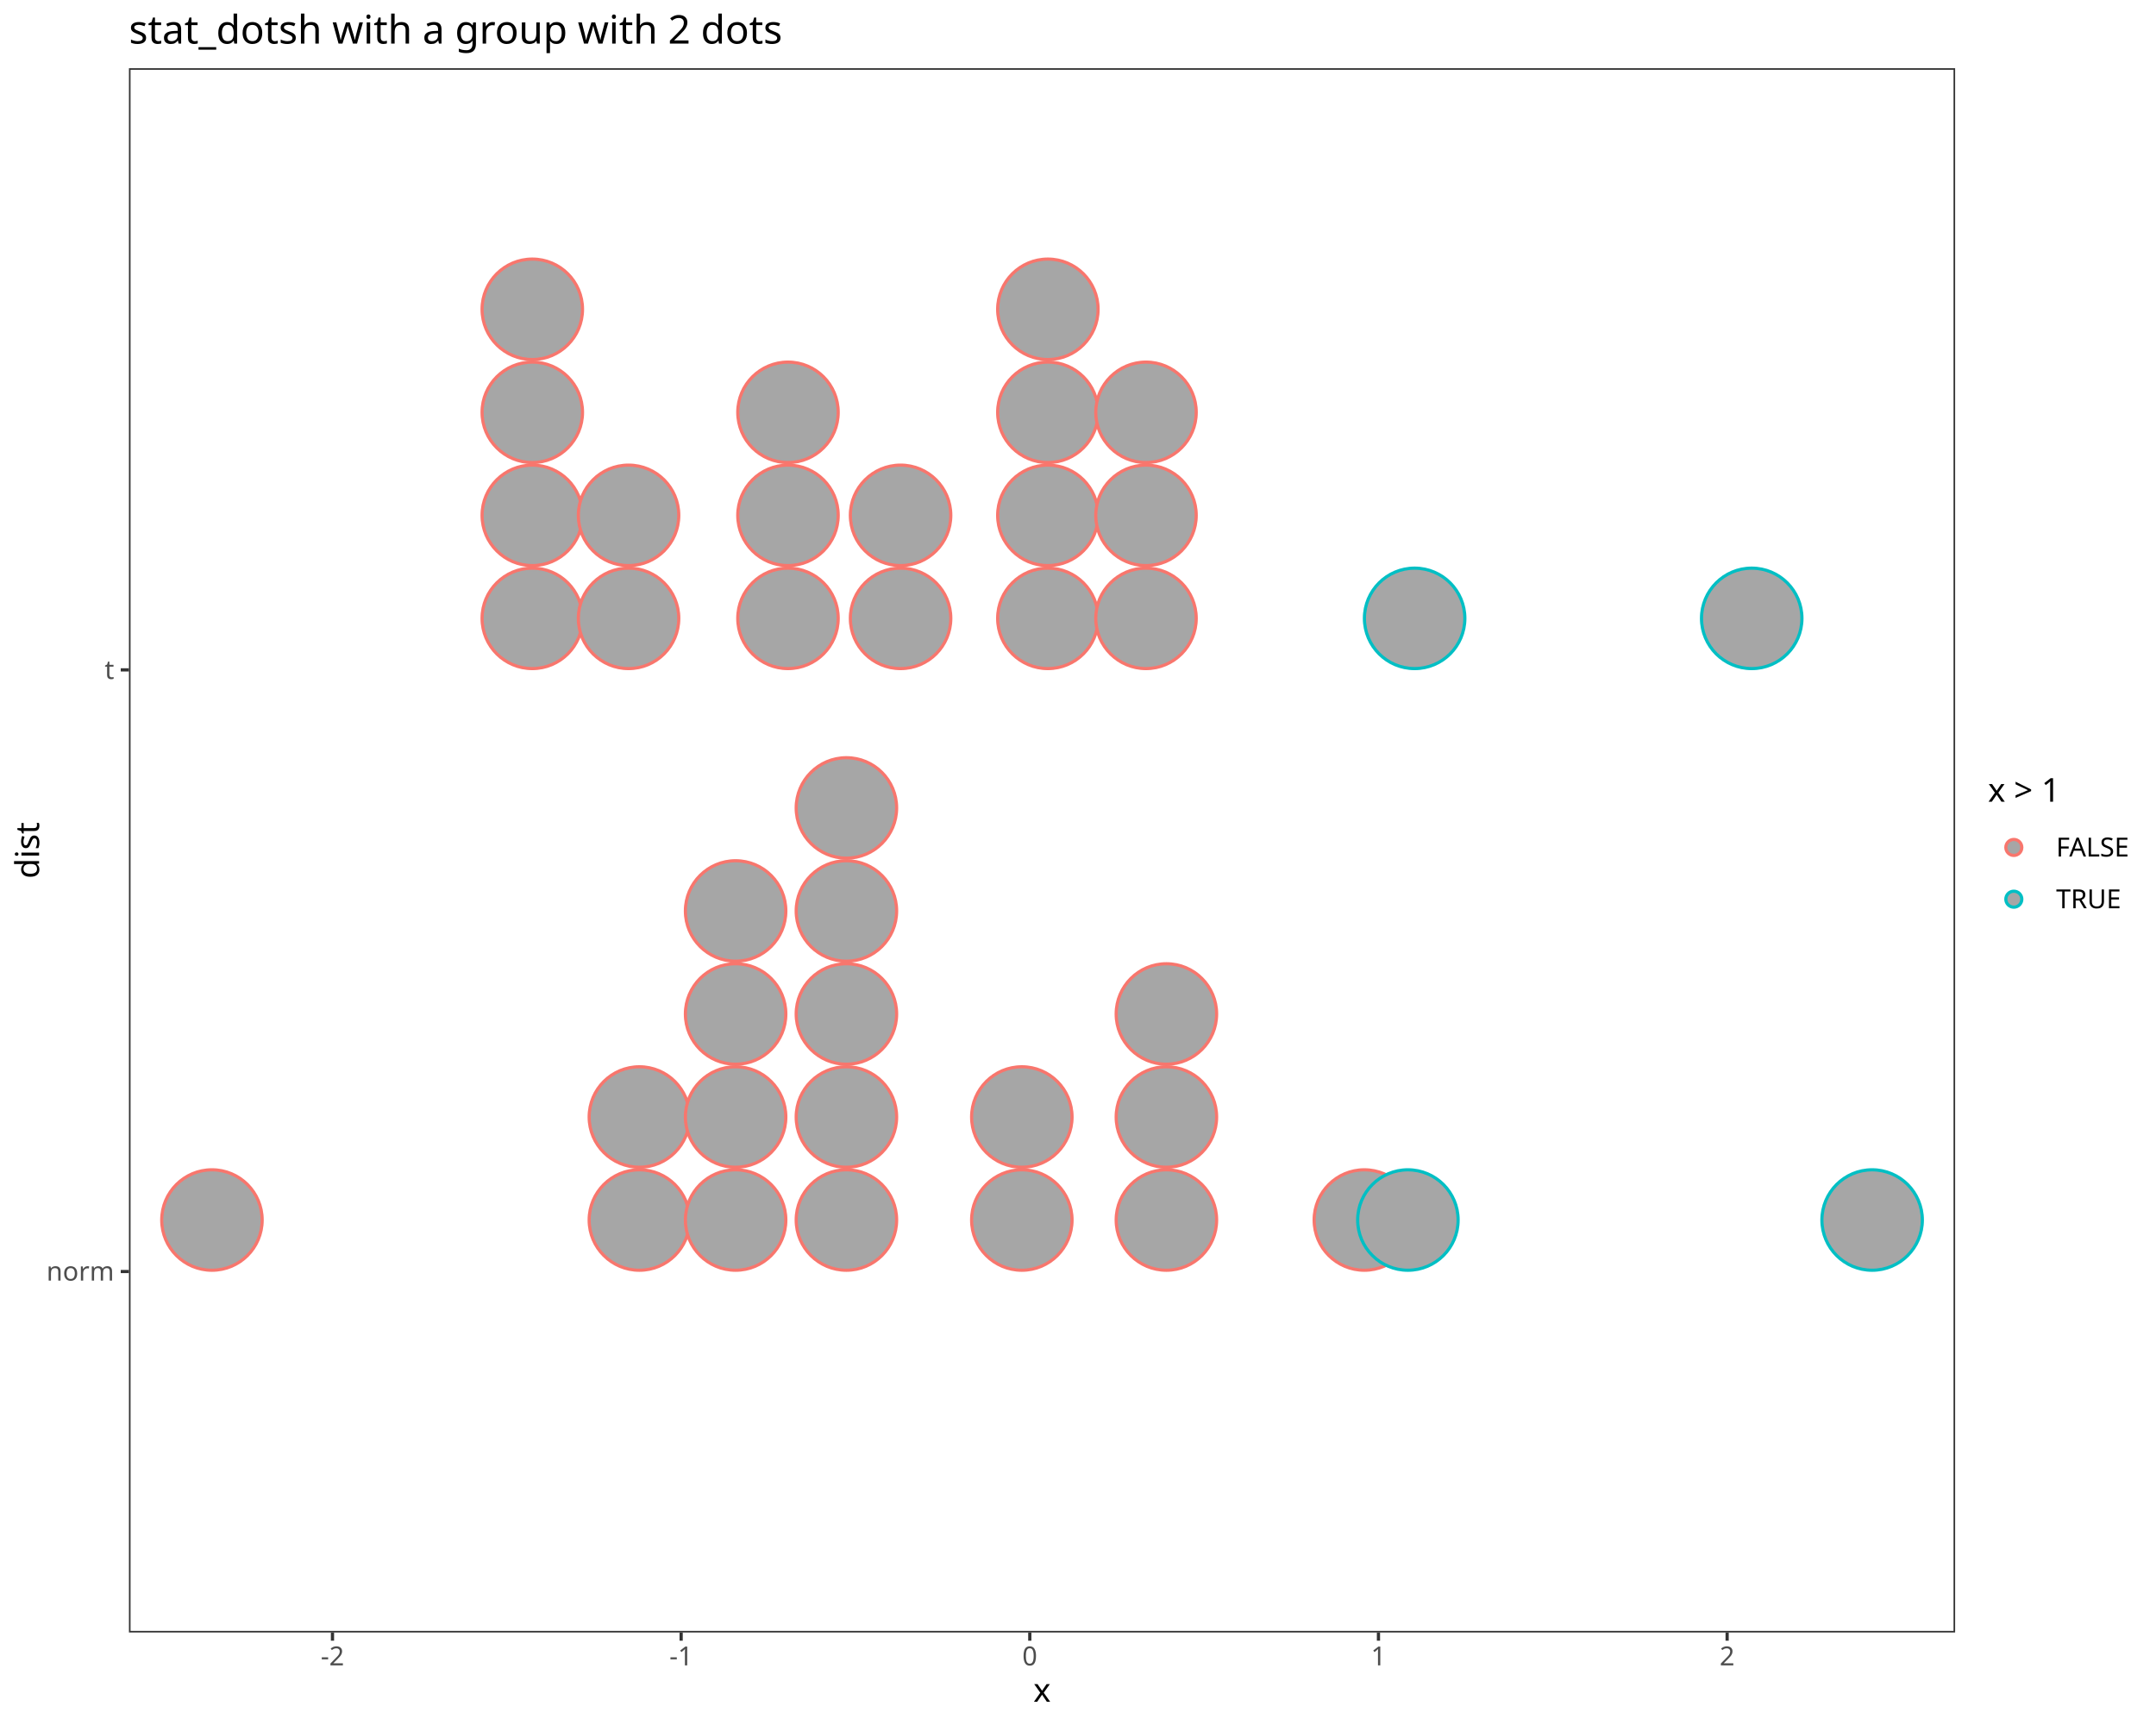
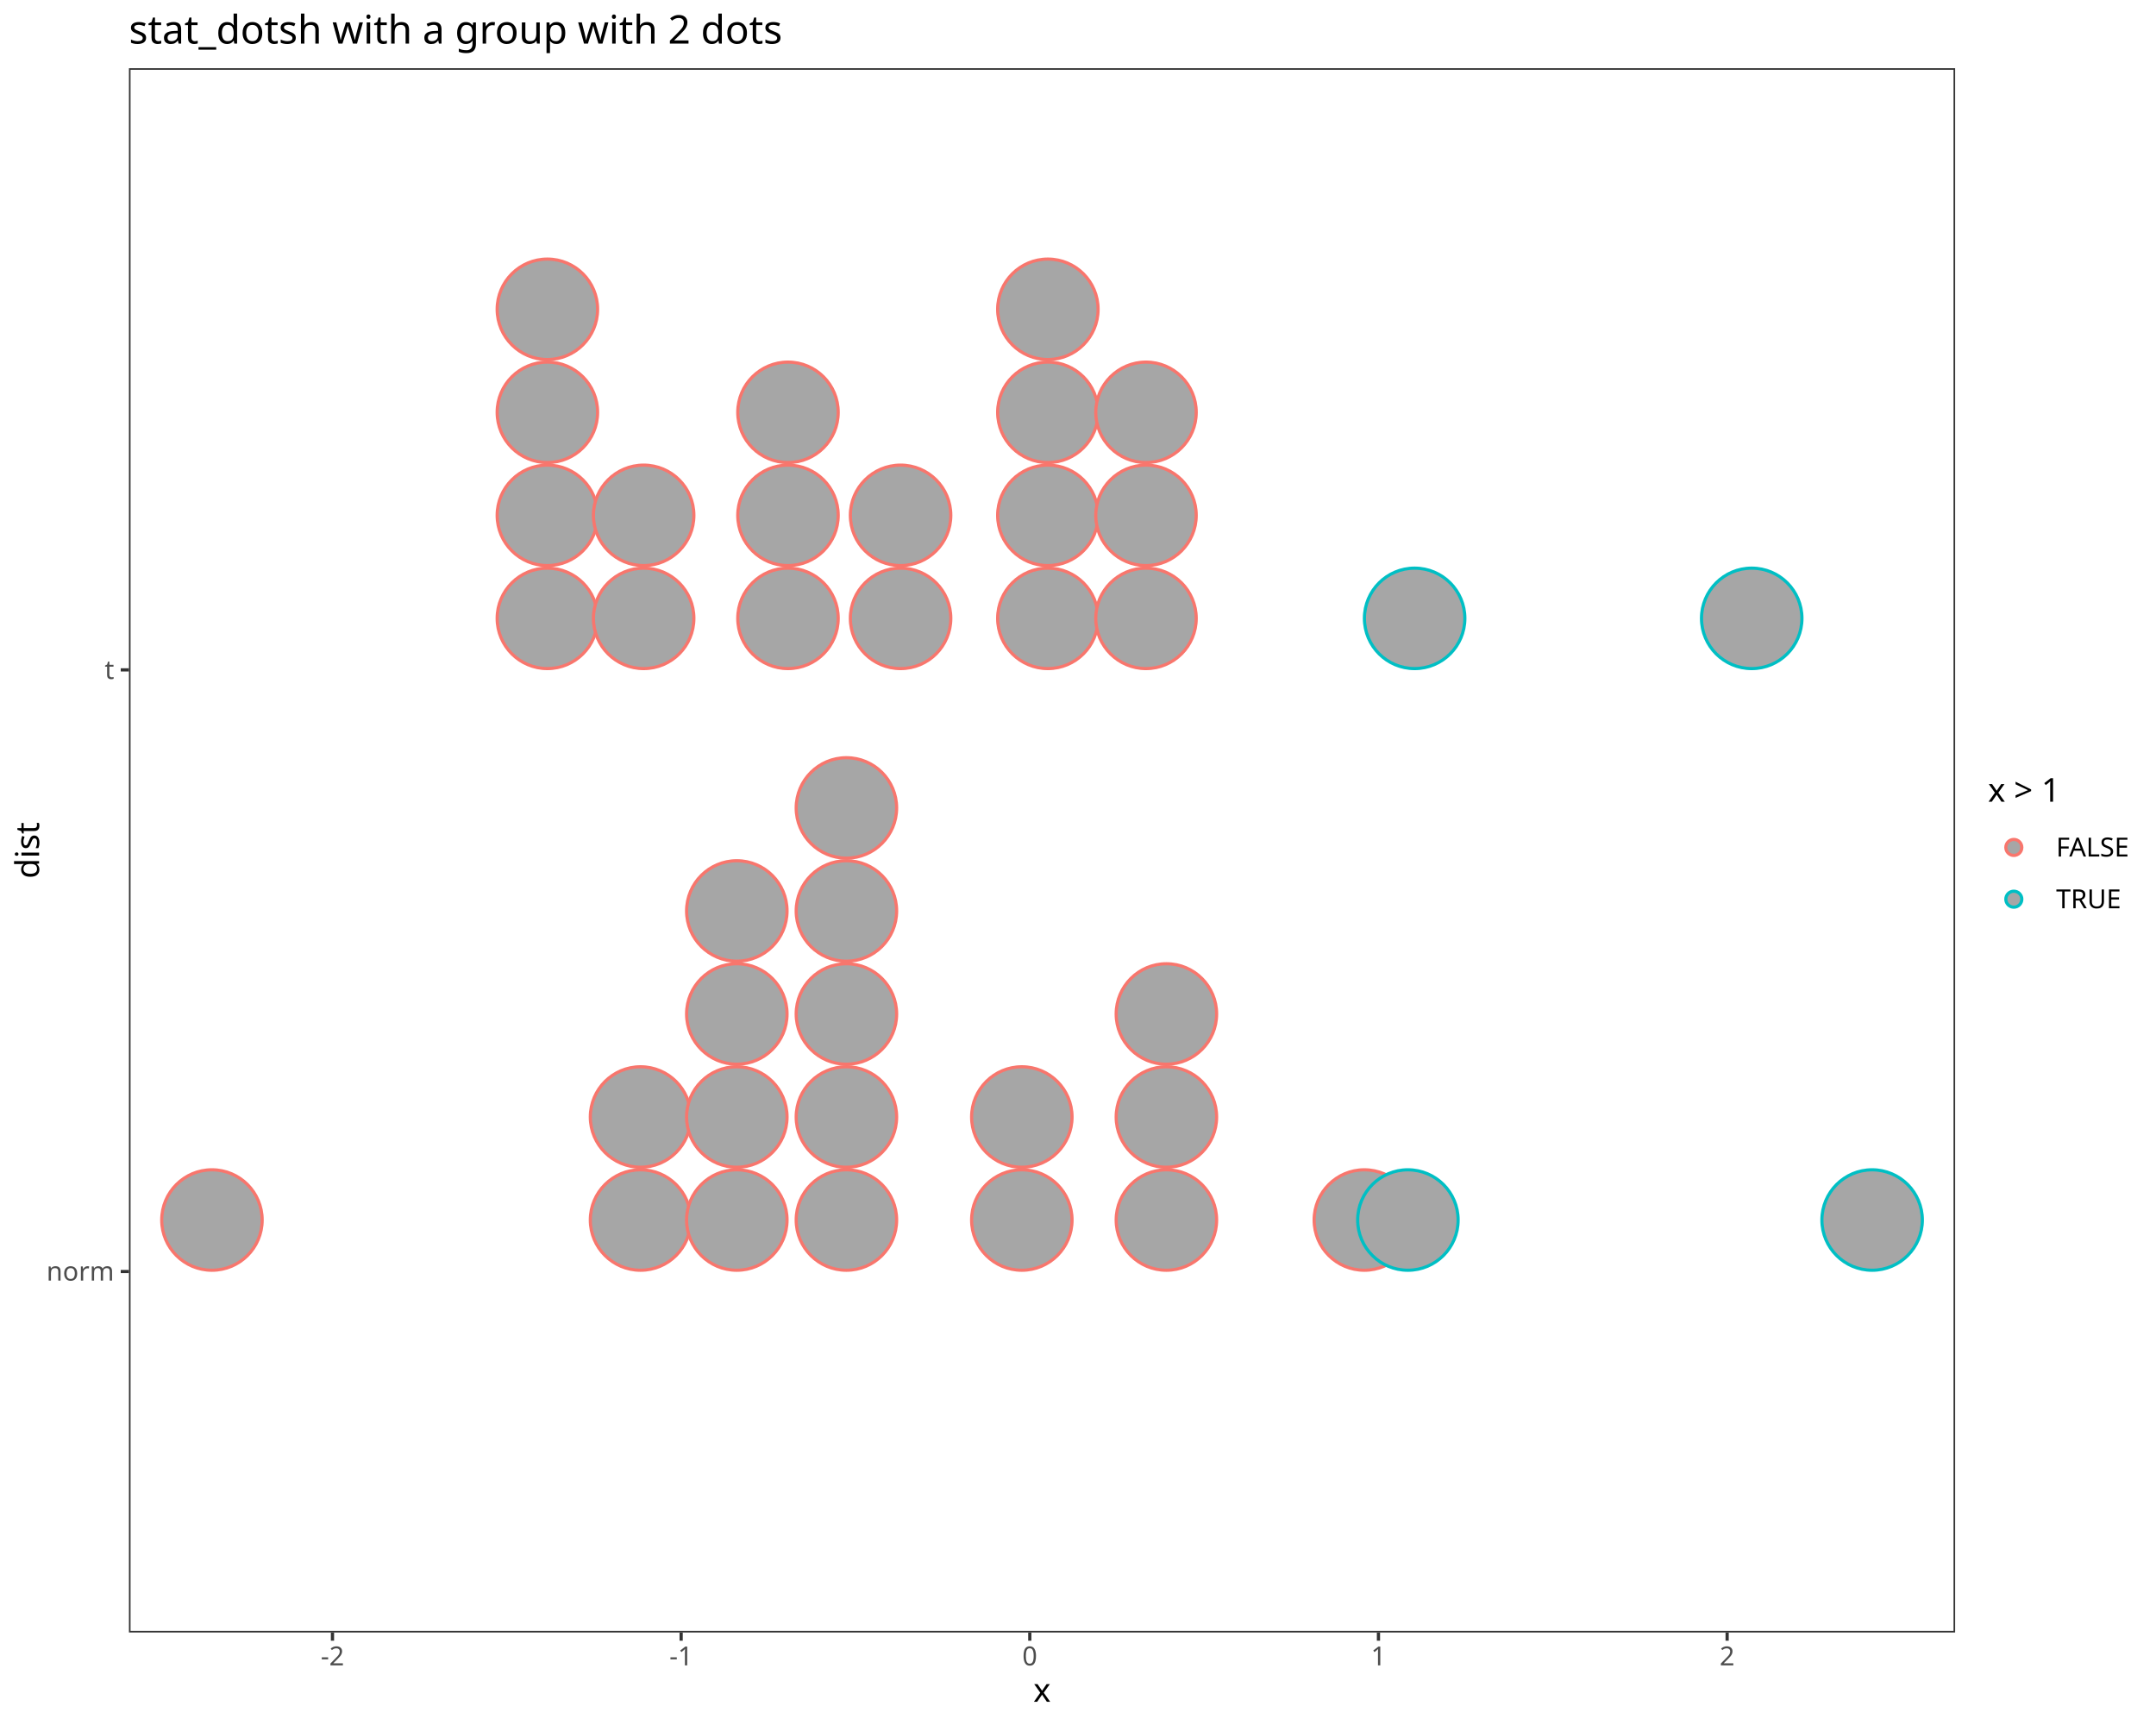
<svg xmlns="http://www.w3.org/2000/svg" class="svglite" data-engine-version="2.0" width="720.00pt" height="576.00pt" viewBox="0 0 720.00 576.00">
  <defs>
    <style type="text/css">
    .svglite line, .svglite polyline, .svglite polygon, .svglite path, .svglite rect, .svglite circle {
      fill: none;
      stroke: #000000;
      stroke-linecap: round;
      stroke-linejoin: round;
      stroke-miterlimit: 10.00;
    }
  </style>
  </defs>
  <rect width="100%" height="100%" style="stroke: none; fill: #FFFFFF;" />
  <defs>
    <clipPath id="cpMC4wMHw3MjAuMDB8MC4wMHw1NzYuMDA=">
      <rect x="0.00" y="0.00" width="720.00" height="576.00" />
    </clipPath>
  </defs>
  <g clip-path="url(#cpMC4wMHw3MjAuMDB8MC4wMHw1NzYuMDA=)">
    <rect x="0.00" y="0.00" width="720.00" height="576.00" style="stroke-width: 1.07; stroke: #FFFFFF; fill: #FFFFFF;" />
  </g>
  <defs>
    <clipPath id="cpNDMuMDZ8NjUyLjkyfDIyLjc4fDU0NS4xMQ==">
      <rect x="43.06" y="22.78" width="609.86" height="522.33" />
    </clipPath>
  </defs>
  <g clip-path="url(#cpNDMuMDZ8NjUyLjkyfDIyLjc4fDU0NS4xMQ==)">
    <rect x="43.06" y="22.78" width="609.86" height="522.33" style="stroke-width: 1.07; stroke: none; fill: #FFFFFF;" />
    <circle cx="70.78" cy="407.38" r="16.77" style="stroke-width: 1.06; stroke: #F8766D; fill: #A6A6A6;" />
-     <circle cx="213.52" cy="407.38" r="16.77" style="stroke-width: 1.06; stroke: #F8766D; fill: #A6A6A6;" />
-     <circle cx="213.52" cy="372.98" r="16.77" style="stroke-width: 1.06; stroke: #F8766D; fill: #A6A6A6;" />
-     <circle cx="245.66" cy="407.38" r="16.77" style="stroke-width: 1.06; stroke: #F8766D; fill: #A6A6A6;" />
-     <circle cx="245.66" cy="372.98" r="16.77" style="stroke-width: 1.06; stroke: #F8766D; fill: #A6A6A6;" />
-     <circle cx="245.66" cy="338.58" r="16.77" style="stroke-width: 1.06; stroke: #F8766D; fill: #A6A6A6;" />
-     <circle cx="245.66" cy="304.18" r="16.77" style="stroke-width: 1.06; stroke: #F8766D; fill: #A6A6A6;" />
+     <circle cx="213.91" cy="407.38" r="16.77" style="stroke-width: 1.06; stroke: #F8766D; fill: #A6A6A6;" />
+     <circle cx="213.91" cy="372.98" r="16.77" style="stroke-width: 1.06; stroke: #F8766D; fill: #A6A6A6;" />
+     <circle cx="246.06" cy="407.38" r="16.77" style="stroke-width: 1.06; stroke: #F8766D; fill: #A6A6A6;" />
+     <circle cx="246.06" cy="372.98" r="16.77" style="stroke-width: 1.06; stroke: #F8766D; fill: #A6A6A6;" />
+     <circle cx="246.06" cy="338.58" r="16.77" style="stroke-width: 1.06; stroke: #F8766D; fill: #A6A6A6;" />
+     <circle cx="246.06" cy="304.18" r="16.77" style="stroke-width: 1.06; stroke: #F8766D; fill: #A6A6A6;" />
    <circle cx="282.66" cy="407.38" r="16.77" style="stroke-width: 1.06; stroke: #F8766D; fill: #A6A6A6;" />
    <circle cx="282.66" cy="372.98" r="16.77" style="stroke-width: 1.06; stroke: #F8766D; fill: #A6A6A6;" />
    <circle cx="282.66" cy="338.58" r="16.77" style="stroke-width: 1.06; stroke: #F8766D; fill: #A6A6A6;" />
    <circle cx="282.66" cy="304.18" r="16.77" style="stroke-width: 1.06; stroke: #F8766D; fill: #A6A6A6;" />
    <circle cx="282.66" cy="269.78" r="16.77" style="stroke-width: 1.06; stroke: #F8766D; fill: #A6A6A6;" />
    <circle cx="341.24" cy="407.38" r="16.77" style="stroke-width: 1.06; stroke: #F8766D; fill: #A6A6A6;" />
    <circle cx="341.24" cy="372.98" r="16.77" style="stroke-width: 1.06; stroke: #F8766D; fill: #A6A6A6;" />
    <circle cx="389.52" cy="407.38" r="16.77" style="stroke-width: 1.06; stroke: #F8766D; fill: #A6A6A6;" />
    <circle cx="389.52" cy="372.98" r="16.77" style="stroke-width: 1.06; stroke: #F8766D; fill: #A6A6A6;" />
    <circle cx="389.52" cy="338.58" r="16.77" style="stroke-width: 1.06; stroke: #F8766D; fill: #A6A6A6;" />
    <circle cx="455.63" cy="407.38" r="16.77" style="stroke-width: 1.06; stroke: #F8766D; fill: #A6A6A6;" />
    <circle cx="470.17" cy="407.38" r="16.77" style="stroke-width: 1.06; stroke: #00BFC4; fill: #A6A6A6;" />
    <circle cx="625.20" cy="407.38" r="16.77" style="stroke-width: 1.06; stroke: #00BFC4; fill: #A6A6A6;" />
-     <circle cx="177.76" cy="206.48" r="16.77" style="stroke-width: 1.06; stroke: #F8766D; fill: #A6A6A6;" />
-     <circle cx="177.76" cy="172.08" r="16.77" style="stroke-width: 1.06; stroke: #F8766D; fill: #A6A6A6;" />
-     <circle cx="177.76" cy="137.68" r="16.77" style="stroke-width: 1.06; stroke: #F8766D; fill: #A6A6A6;" />
-     <circle cx="177.76" cy="103.28" r="16.77" style="stroke-width: 1.06; stroke: #F8766D; fill: #A6A6A6;" />
-     <circle cx="209.91" cy="206.48" r="16.77" style="stroke-width: 1.06; stroke: #F8766D; fill: #A6A6A6;" />
-     <circle cx="209.91" cy="172.08" r="16.77" style="stroke-width: 1.06; stroke: #F8766D; fill: #A6A6A6;" />
+     <circle cx="182.80" cy="206.48" r="16.77" style="stroke-width: 1.06; stroke: #F8766D; fill: #A6A6A6;" />
+     <circle cx="182.80" cy="172.08" r="16.77" style="stroke-width: 1.06; stroke: #F8766D; fill: #A6A6A6;" />
+     <circle cx="182.80" cy="137.68" r="16.77" style="stroke-width: 1.06; stroke: #F8766D; fill: #A6A6A6;" />
+     <circle cx="182.80" cy="103.28" r="16.77" style="stroke-width: 1.06; stroke: #F8766D; fill: #A6A6A6;" />
+     <circle cx="214.95" cy="206.48" r="16.77" style="stroke-width: 1.06; stroke: #F8766D; fill: #A6A6A6;" />
+     <circle cx="214.95" cy="172.08" r="16.77" style="stroke-width: 1.06; stroke: #F8766D; fill: #A6A6A6;" />
    <circle cx="263.15" cy="206.48" r="16.77" style="stroke-width: 1.06; stroke: #F8766D; fill: #A6A6A6;" />
    <circle cx="263.15" cy="172.08" r="16.77" style="stroke-width: 1.06; stroke: #F8766D; fill: #A6A6A6;" />
    <circle cx="263.15" cy="137.68" r="16.77" style="stroke-width: 1.06; stroke: #F8766D; fill: #A6A6A6;" />
    <circle cx="300.75" cy="206.48" r="16.77" style="stroke-width: 1.06; stroke: #F8766D; fill: #A6A6A6;" />
    <circle cx="300.75" cy="172.08" r="16.77" style="stroke-width: 1.06; stroke: #F8766D; fill: #A6A6A6;" />
    <circle cx="349.94" cy="206.48" r="16.77" style="stroke-width: 1.06; stroke: #F8766D; fill: #A6A6A6;" />
    <circle cx="349.94" cy="172.08" r="16.77" style="stroke-width: 1.06; stroke: #F8766D; fill: #A6A6A6;" />
    <circle cx="349.94" cy="137.68" r="16.77" style="stroke-width: 1.06; stroke: #F8766D; fill: #A6A6A6;" />
    <circle cx="349.94" cy="103.28" r="16.77" style="stroke-width: 1.06; stroke: #F8766D; fill: #A6A6A6;" />
    <circle cx="382.71" cy="206.48" r="16.77" style="stroke-width: 1.06; stroke: #F8766D; fill: #A6A6A6;" />
    <circle cx="382.71" cy="172.08" r="16.77" style="stroke-width: 1.06; stroke: #F8766D; fill: #A6A6A6;" />
    <circle cx="382.71" cy="137.68" r="16.77" style="stroke-width: 1.06; stroke: #F8766D; fill: #A6A6A6;" />
    <circle cx="472.42" cy="206.48" r="16.77" style="stroke-width: 1.06; stroke: #00BFC4; fill: #A6A6A6;" />
    <circle cx="584.99" cy="206.48" r="16.77" style="stroke-width: 1.06; stroke: #00BFC4; fill: #A6A6A6;" />
    <rect x="43.06" y="22.78" width="609.86" height="522.33" style="stroke-width: 1.07; stroke: #333333;" />
  </g>
  <g clip-path="url(#cpMC4wMHw3MjAuMDB8MC4wMHw1NzYuMDA=)">
    <text x="38.13" y="427.60" text-anchor="end" style="font-size: 8.80px; fill: #4D4D4D; font-family: sans;" textLength="20.05px" lengthAdjust="spacingAndGlyphs">norm</text>
    <text x="38.13" y="226.71" text-anchor="end" style="font-size: 8.80px; fill: #4D4D4D; font-family: sans;" textLength="2.44px" lengthAdjust="spacingAndGlyphs">t</text>
    <polyline points="40.32,424.58 43.06,424.58 " style="stroke-width: 1.07; stroke: #333333; stroke-linecap: butt;" />
    <polyline points="40.32,223.68 43.06,223.68 " style="stroke-width: 1.07; stroke: #333333; stroke-linecap: butt;" />
    <polyline points="111.03,547.85 111.03,545.11 " style="stroke-width: 1.07; stroke: #333333; stroke-linecap: butt;" />
    <polyline points="227.47,547.85 227.47,545.11 " style="stroke-width: 1.07; stroke: #333333; stroke-linecap: butt;" />
    <polyline points="343.90,547.85 343.90,545.11 " style="stroke-width: 1.07; stroke: #333333; stroke-linecap: butt;" />
    <polyline points="460.34,547.85 460.34,545.11 " style="stroke-width: 1.07; stroke: #333333; stroke-linecap: butt;" />
    <polyline points="576.78,547.85 576.78,545.11 " style="stroke-width: 1.07; stroke: #333333; stroke-linecap: butt;" />
    <text x="111.03" y="556.10" text-anchor="middle" style="font-size: 8.80px; fill: #4D4D4D; font-family: sans;" textLength="7.82px" lengthAdjust="spacingAndGlyphs">-2</text>
    <text x="227.47" y="556.10" text-anchor="middle" style="font-size: 8.80px; fill: #4D4D4D; font-family: sans;" textLength="7.82px" lengthAdjust="spacingAndGlyphs">-1</text>
    <text x="343.90" y="556.10" text-anchor="middle" style="font-size: 8.80px; fill: #4D4D4D; font-family: sans;" textLength="4.89px" lengthAdjust="spacingAndGlyphs">0</text>
    <text x="460.34" y="556.10" text-anchor="middle" style="font-size: 8.80px; fill: #4D4D4D; font-family: sans;" textLength="4.89px" lengthAdjust="spacingAndGlyphs">1</text>
    <text x="576.78" y="556.10" text-anchor="middle" style="font-size: 8.80px; fill: #4D4D4D; font-family: sans;" textLength="4.89px" lengthAdjust="spacingAndGlyphs">2</text>
    <text x="347.99" y="568.24" text-anchor="middle" style="font-size: 11.00px; font-family: sans;" textLength="5.50px" lengthAdjust="spacingAndGlyphs">x</text>
    <text transform="translate(13.05,283.95) rotate(-90)" text-anchor="middle" style="font-size: 11.00px; font-family: sans;" textLength="17.12px" lengthAdjust="spacingAndGlyphs">dist</text>
    <rect x="663.88" y="259.00" width="50.64" height="49.89" style="stroke-width: 1.07; stroke: none; fill: #FFFFFF;" />
    <text x="663.88" y="267.71" style="font-size: 11.00px; font-family: sans;" textLength="24.16px" lengthAdjust="spacingAndGlyphs">x &gt; 1</text>
    <rect x="663.88" y="274.33" width="17.28" height="17.28" style="stroke-width: 1.07; stroke: none; fill: #FFFFFF;" />
    <circle cx="672.52" cy="282.97" r="2.67" style="stroke-width: 1.06; stroke: #F8766D; fill: #A6A6A6;" />
    <rect x="663.88" y="291.61" width="17.28" height="17.28" style="stroke-width: 1.07; stroke: none; fill: #FFFFFF;" />
    <circle cx="672.52" cy="300.25" r="2.67" style="stroke-width: 1.06; stroke: #00BFC4; fill: #A6A6A6;" />
    <text x="686.64" y="286.00" style="font-size: 8.80px; font-family: sans;" textLength="27.88px" lengthAdjust="spacingAndGlyphs">FALSE</text>
    <text x="686.64" y="303.28" style="font-size: 8.80px; font-family: sans;" textLength="23.96px" lengthAdjust="spacingAndGlyphs">TRUE</text>
    <text x="43.06" y="14.56" style="font-size: 13.20px; font-family: sans;" textLength="203.27px" lengthAdjust="spacingAndGlyphs">stat_dotsh with a group with 2 dots</text>
  </g>
</svg>
